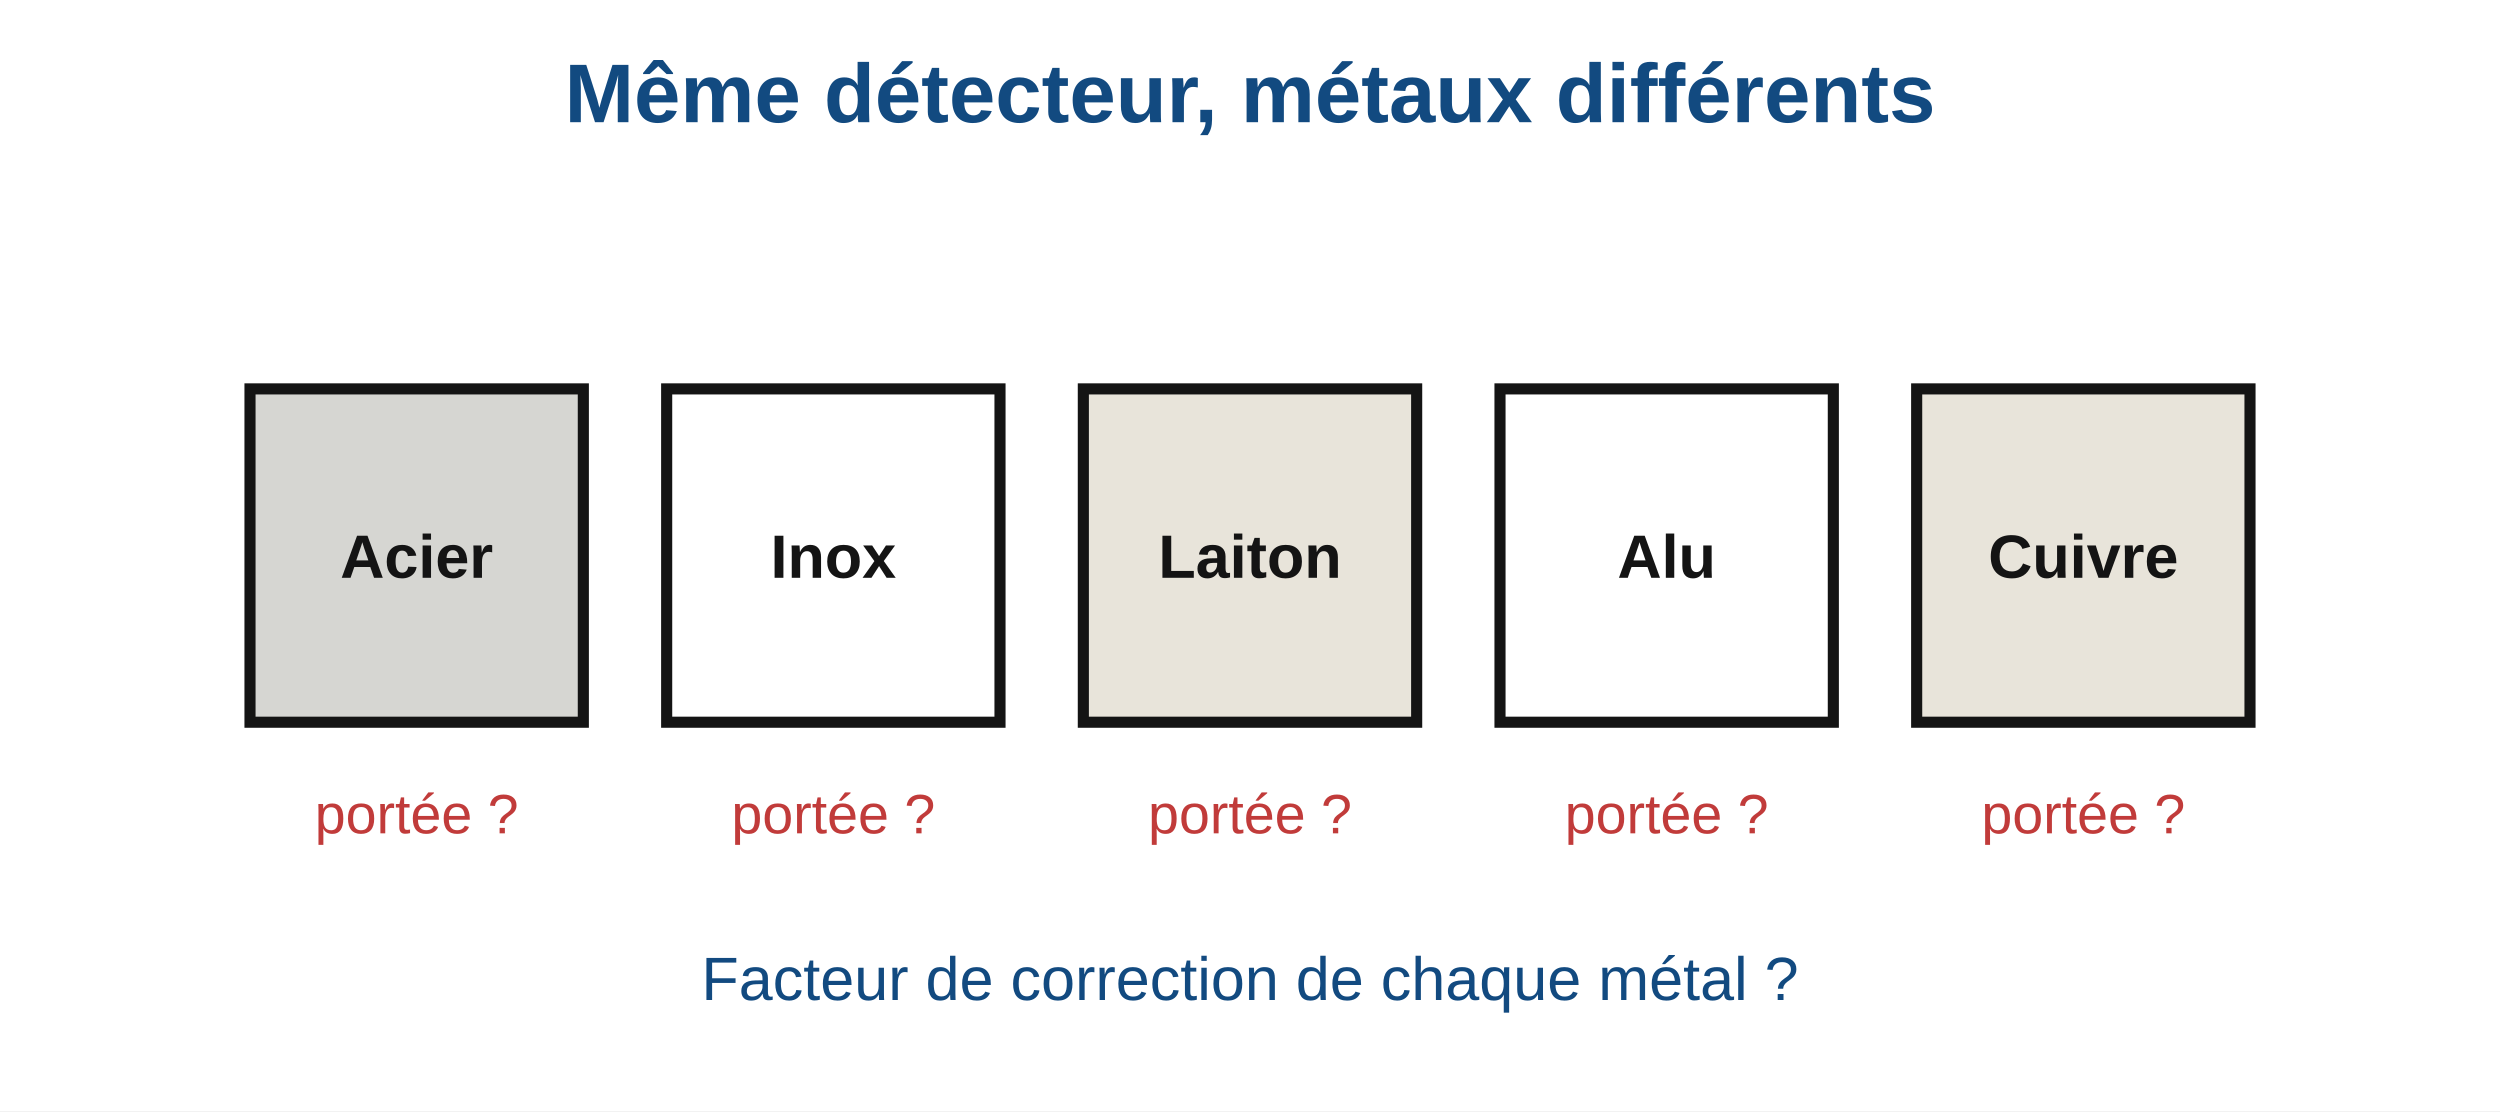
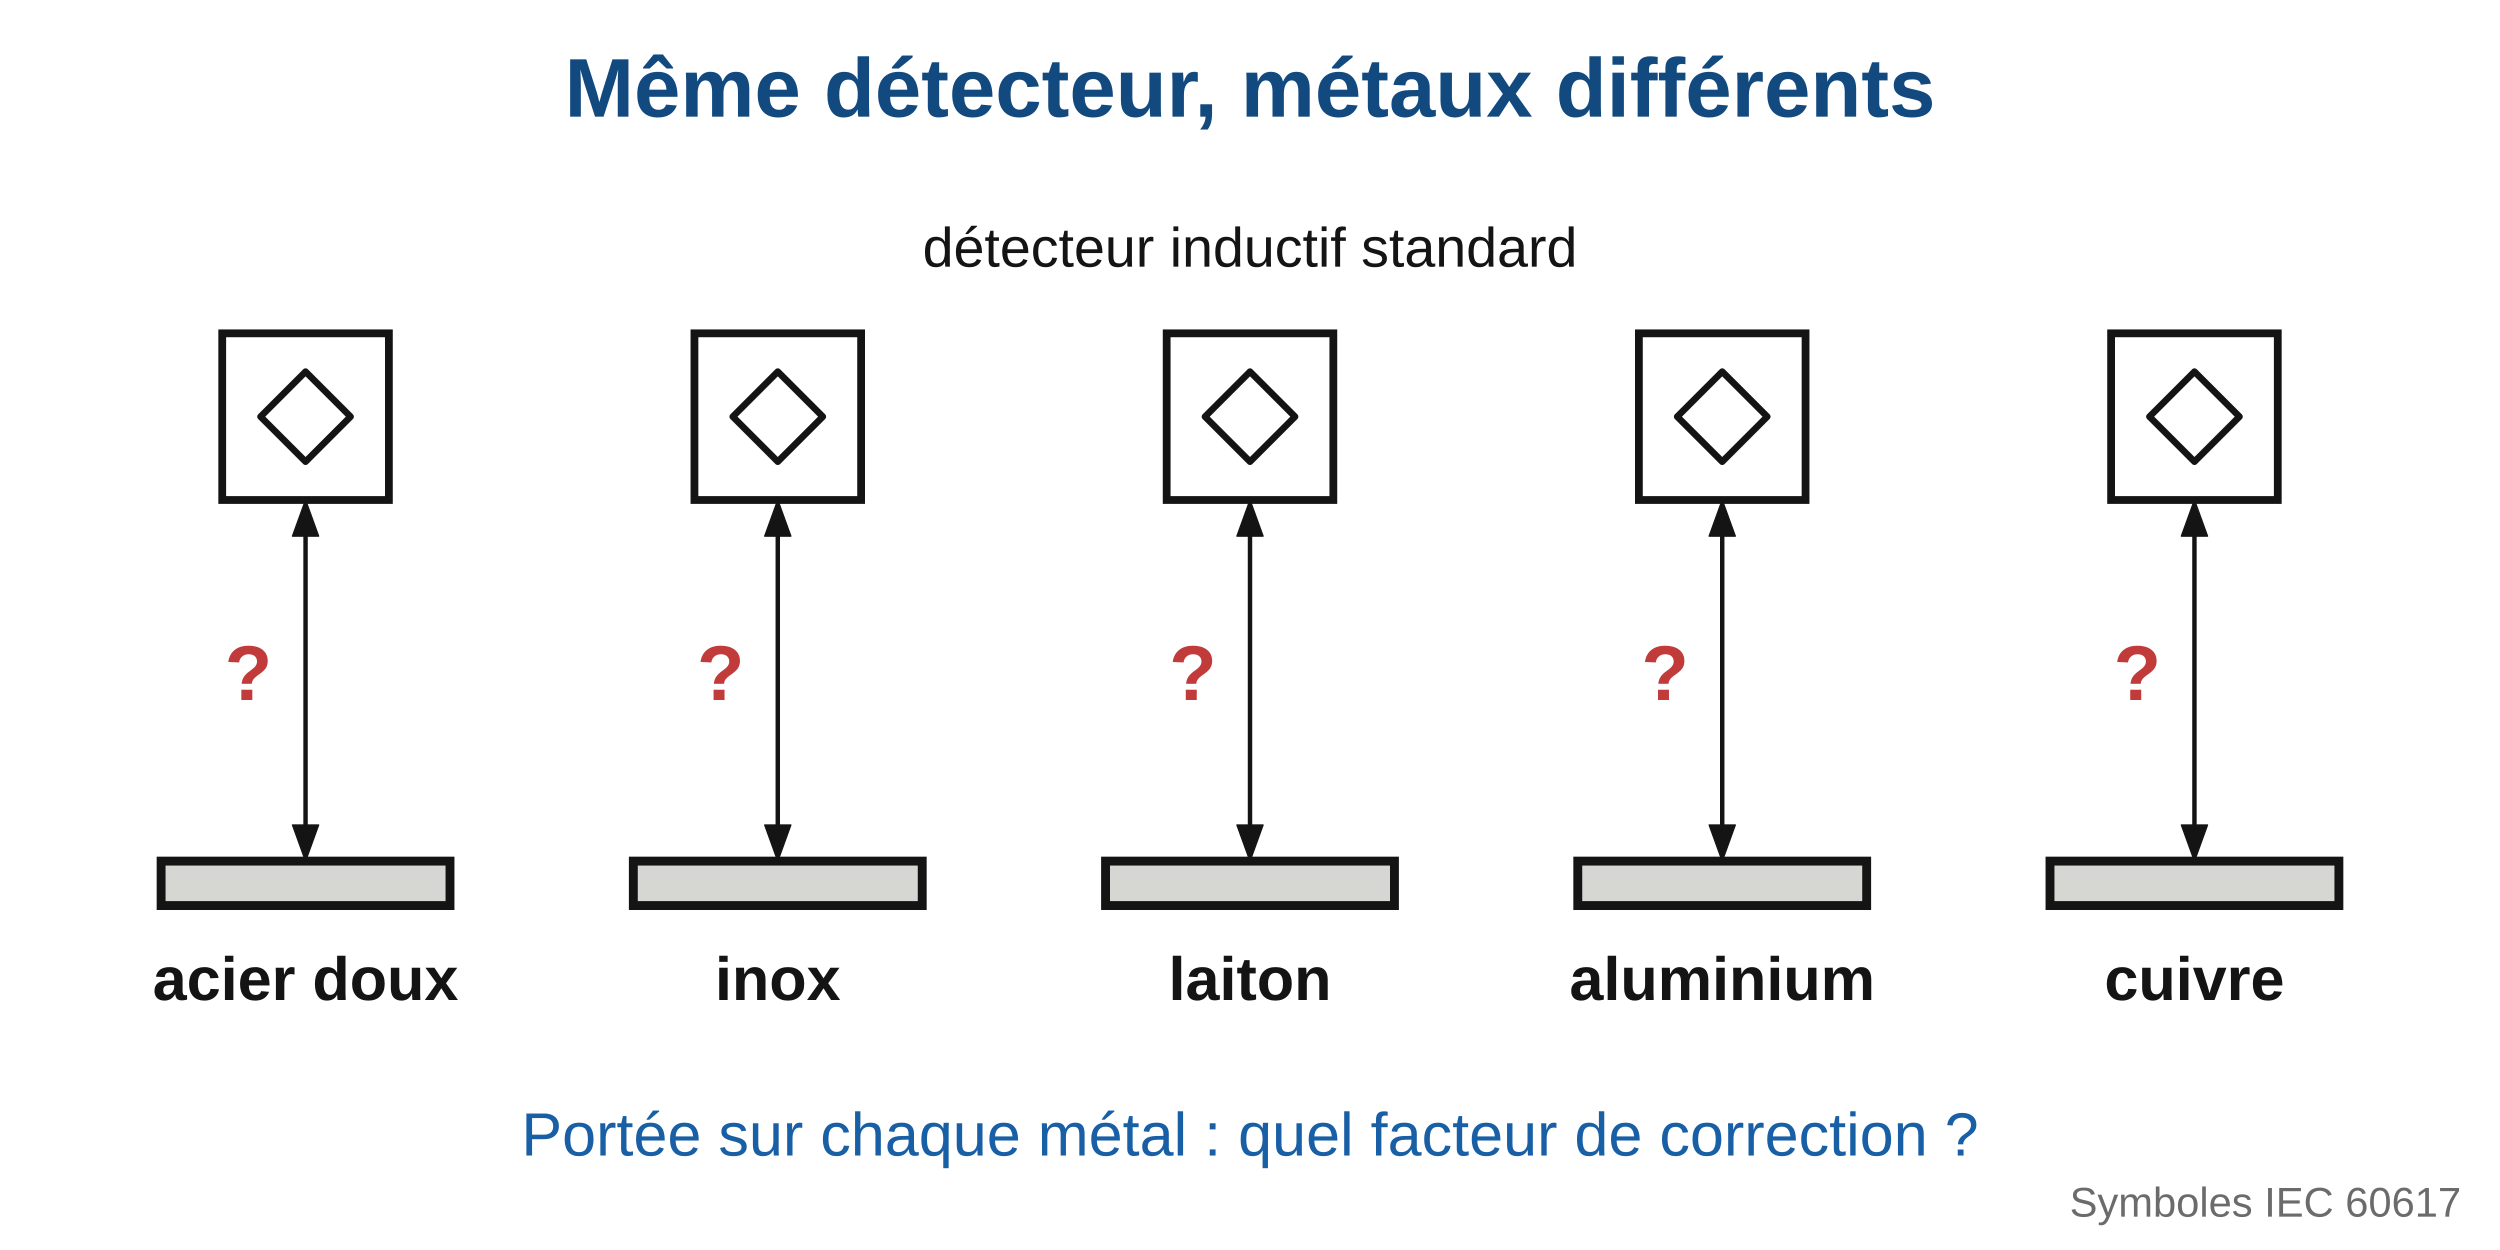
- <svg xmlns="http://www.w3.org/2000/svg" viewBox="0 0 900 400" role="img" aria-label="Cinq cibles de métaux différents devant un détecteur">
-   <rect width="900" height="400" fill="#FFFFFF" />
+ <svg xmlns="http://www.w3.org/2000/svg" viewBox="0 0 900 450" role="img" aria-label="Un détecteur inductif face à cinq cibles : acier doux, inox, laiton, aluminium, cuivre">
+   <rect width="900" height="450" fill="#FFFFFF" />
+   <defs>
+     <pattern id="h" width="10" height="10" patternUnits="userSpaceOnUse" patternTransform="rotate(45)">
+       <rect width="10" height="10" fill="#fff" />
+       <line x1="0" y1="0" x2="0" y2="10" stroke="#141414" stroke-width="1.5" />
+     </pattern>
+     <pattern id="h2" width="10" height="10" patternUnits="userSpaceOnUse" patternTransform="rotate(-45)">
+       <rect width="10" height="10" fill="#fff" />
+       <line x1="0" y1="0" x2="0" y2="10" stroke="#141414" stroke-width="1.5" />
+     </pattern>
+     <pattern id="hs" width="6" height="6" patternUnits="userSpaceOnUse" patternTransform="rotate(45)">
+       <rect width="6" height="6" fill="#fff" />
+       <line x1="0" y1="0" x2="0" y2="6" stroke="#141414" stroke-width="1.2" />
+     </pattern>
+     <pattern id="hx" width="9" height="9" patternUnits="userSpaceOnUse" patternTransform="rotate(45)">
+       <rect width="9" height="9" fill="#E8E4DA" />
+       <path d="M0 0V9M0 0H9" stroke="#141414" stroke-width="1.2" />
+     </pattern>
+     <pattern id="hr" width="7" height="7" patternUnits="userSpaceOnUse" patternTransform="rotate(-45)">
+       <rect width="7" height="7" fill="#F6DCDC" />
+       <line x1="0" y1="0" x2="0" y2="7" stroke="#C13B3A" stroke-width="1.5" />
+     </pattern>
+     <pattern id="hb" width="7" height="7" patternUnits="userSpaceOnUse" patternTransform="rotate(-45)">
+       <rect width="7" height="7" fill="#DCE8F3" />
+       <line x1="0" y1="0" x2="0" y2="7" stroke="#185FA5" stroke-width="1.5" />
+     </pattern>
+   </defs>
  <g font-family="Arial,Helvetica,sans-serif">
-     <text x="450" y="44" font-size="30" fill="#124A80" text-anchor="middle" font-weight="700">Même détecteur, métaux différents</text>
-     <rect x="90" y="140" width="120" height="120" fill="#D6D6D2" stroke="#141414" stroke-width="4" rx="0" />
-     <text x="150" y="208" font-size="22" fill="#141414" text-anchor="middle" font-weight="700">Acier</text>
-     <text x="150" y="300" font-size="20" fill="#C13B3A" text-anchor="middle">portée ?</text>
-     <rect x="240" y="140" width="120" height="120" fill="#FFFFFF" stroke="#141414" stroke-width="4" rx="0" />
-     <text x="300" y="208" font-size="22" fill="#141414" text-anchor="middle" font-weight="700">Inox</text>
-     <text x="300" y="300" font-size="20" fill="#C13B3A" text-anchor="middle">portée ?</text>
-     <rect x="390" y="140" width="120" height="120" fill="#E8E4DA" stroke="#141414" stroke-width="4" rx="0" />
-     <text x="450" y="208" font-size="22" fill="#141414" text-anchor="middle" font-weight="700">Laiton</text>
-     <text x="450" y="300" font-size="20" fill="#C13B3A" text-anchor="middle">portée ?</text>
-     <rect x="540" y="140" width="120" height="120" fill="#FFFFFF" stroke="#141414" stroke-width="4" rx="0" />
-     <text x="600" y="208" font-size="22" fill="#141414" text-anchor="middle" font-weight="700">Alu</text>
-     <text x="600" y="300" font-size="20" fill="#C13B3A" text-anchor="middle">portée ?</text>
-     <rect x="690" y="140" width="120" height="120" fill="#E8E4DA" stroke="#141414" stroke-width="4" rx="0" />
-     <text x="750" y="208" font-size="22" fill="#141414" text-anchor="middle" font-weight="700">Cuivre</text>
-     <text x="750" y="300" font-size="20" fill="#C13B3A" text-anchor="middle">portée ?</text>
-     <text x="450" y="360" font-size="22" fill="#124A80" text-anchor="middle">Facteur de correction de chaque métal ?</text>
+     <text x="450" y="42" font-size="30" text-anchor="middle" fill="#124A80" font-weight="700">Même détecteur, métaux différents</text>
+     <rect x="80" y="120" width="60" height="60" stroke="#141414" stroke-width="2.8" fill="#fff" />
+     <polygon points="93.8,150 110,133.8 126.2,150 110,166.2" stroke="#141414" stroke-width="2.4" fill="none" stroke-linejoin="round" stroke-linecap="round" />
+     <rect x="58" y="310" width="104" height="16" stroke="#141414" stroke-width="3.2" fill="#D6D6D2" />
+     <polyline points="110,189.1 110,300.9" stroke="#141414" stroke-width="1.6" fill="none" stroke-linejoin="round" stroke-linecap="round" />
+     <polygon points="110,310 114.7,297 105.3,297" stroke="#141414" stroke-width="0.5" fill="#141414" stroke-linejoin="round" stroke-linecap="round" />
+     <polygon points="110,180 105.3,193 114.7,193" stroke="#141414" stroke-width="0.5" fill="#141414" stroke-linejoin="round" stroke-linecap="round" />
+     <text x="98" y="252" font-size="28" text-anchor="end" fill="#C13B3A" font-weight="700">?</text>
+     <text x="110" y="360" font-size="22" text-anchor="middle" fill="#141414" font-weight="700">acier doux</text>
+     <rect x="250" y="120" width="60" height="60" stroke="#141414" stroke-width="2.8" fill="#fff" />
+     <polygon points="263.8,150 280,133.8 296.2,150 280,166.2" stroke="#141414" stroke-width="2.4" fill="none" stroke-linejoin="round" stroke-linecap="round" />
+     <rect x="228" y="310" width="104" height="16" stroke="#141414" stroke-width="3.2" fill="#D6D6D2" />
+     <polyline points="280,189.1 280,300.9" stroke="#141414" stroke-width="1.6" fill="none" stroke-linejoin="round" stroke-linecap="round" />
+     <polygon points="280,310 284.7,297 275.3,297" stroke="#141414" stroke-width="0.5" fill="#141414" stroke-linejoin="round" stroke-linecap="round" />
+     <polygon points="280,180 275.3,193 284.7,193" stroke="#141414" stroke-width="0.5" fill="#141414" stroke-linejoin="round" stroke-linecap="round" />
+     <text x="268" y="252" font-size="28" text-anchor="end" fill="#C13B3A" font-weight="700">?</text>
+     <text x="280" y="360" font-size="22" text-anchor="middle" fill="#141414" font-weight="700">inox</text>
+     <rect x="420" y="120" width="60" height="60" stroke="#141414" stroke-width="2.8" fill="#fff" />
+     <polygon points="433.8,150 450,133.8 466.2,150 450,166.2" stroke="#141414" stroke-width="2.4" fill="none" stroke-linejoin="round" stroke-linecap="round" />
+     <rect x="398" y="310" width="104" height="16" stroke="#141414" stroke-width="3.2" fill="#D6D6D2" />
+     <polyline points="450,189.1 450,300.9" stroke="#141414" stroke-width="1.6" fill="none" stroke-linejoin="round" stroke-linecap="round" />
+     <polygon points="450,310 454.7,297 445.3,297" stroke="#141414" stroke-width="0.5" fill="#141414" stroke-linejoin="round" stroke-linecap="round" />
+     <polygon points="450,180 445.3,193 454.7,193" stroke="#141414" stroke-width="0.5" fill="#141414" stroke-linejoin="round" stroke-linecap="round" />
+     <text x="438" y="252" font-size="28" text-anchor="end" fill="#C13B3A" font-weight="700">?</text>
+     <text x="450" y="360" font-size="22" text-anchor="middle" fill="#141414" font-weight="700">laiton</text>
+     <rect x="590" y="120" width="60" height="60" stroke="#141414" stroke-width="2.8" fill="#fff" />
+     <polygon points="603.8,150 620,133.8 636.2,150 620,166.2" stroke="#141414" stroke-width="2.4" fill="none" stroke-linejoin="round" stroke-linecap="round" />
+     <rect x="568" y="310" width="104" height="16" stroke="#141414" stroke-width="3.2" fill="#D6D6D2" />
+     <polyline points="620,189.1 620,300.9" stroke="#141414" stroke-width="1.6" fill="none" stroke-linejoin="round" stroke-linecap="round" />
+     <polygon points="620,310 624.7,297 615.3,297" stroke="#141414" stroke-width="0.5" fill="#141414" stroke-linejoin="round" stroke-linecap="round" />
+     <polygon points="620,180 615.3,193 624.7,193" stroke="#141414" stroke-width="0.5" fill="#141414" stroke-linejoin="round" stroke-linecap="round" />
+     <text x="608" y="252" font-size="28" text-anchor="end" fill="#C13B3A" font-weight="700">?</text>
+     <text x="620" y="360" font-size="22" text-anchor="middle" fill="#141414" font-weight="700">aluminium</text>
+     <rect x="760" y="120" width="60" height="60" stroke="#141414" stroke-width="2.8" fill="#fff" />
+     <polygon points="773.8,150 790,133.8 806.2,150 790,166.2" stroke="#141414" stroke-width="2.4" fill="none" stroke-linejoin="round" stroke-linecap="round" />
+     <rect x="738" y="310" width="104" height="16" stroke="#141414" stroke-width="3.2" fill="#D6D6D2" />
+     <polyline points="790,189.1 790,300.9" stroke="#141414" stroke-width="1.6" fill="none" stroke-linejoin="round" stroke-linecap="round" />
+     <polygon points="790,310 794.7,297 785.3,297" stroke="#141414" stroke-width="0.5" fill="#141414" stroke-linejoin="round" stroke-linecap="round" />
+     <polygon points="790,180 785.3,193 794.7,193" stroke="#141414" stroke-width="0.5" fill="#141414" stroke-linejoin="round" stroke-linecap="round" />
+     <text x="778" y="252" font-size="28" text-anchor="end" fill="#C13B3A" font-weight="700">?</text>
+     <text x="790" y="360" font-size="22" text-anchor="middle" fill="#141414" font-weight="700">cuivre</text>
+     <text x="450" y="96" font-size="20" text-anchor="middle" fill="#141414">détecteur inductif standard</text>
+     <text x="450" y="416" font-size="22" text-anchor="middle" fill="#185FA5">Portée sur chaque métal : quel facteur de correction ?</text>
+     <text x="886" y="438" font-size="15" text-anchor="end" fill="#6B6B6B">Symboles IEC 60617</text>
  </g>
</svg>
